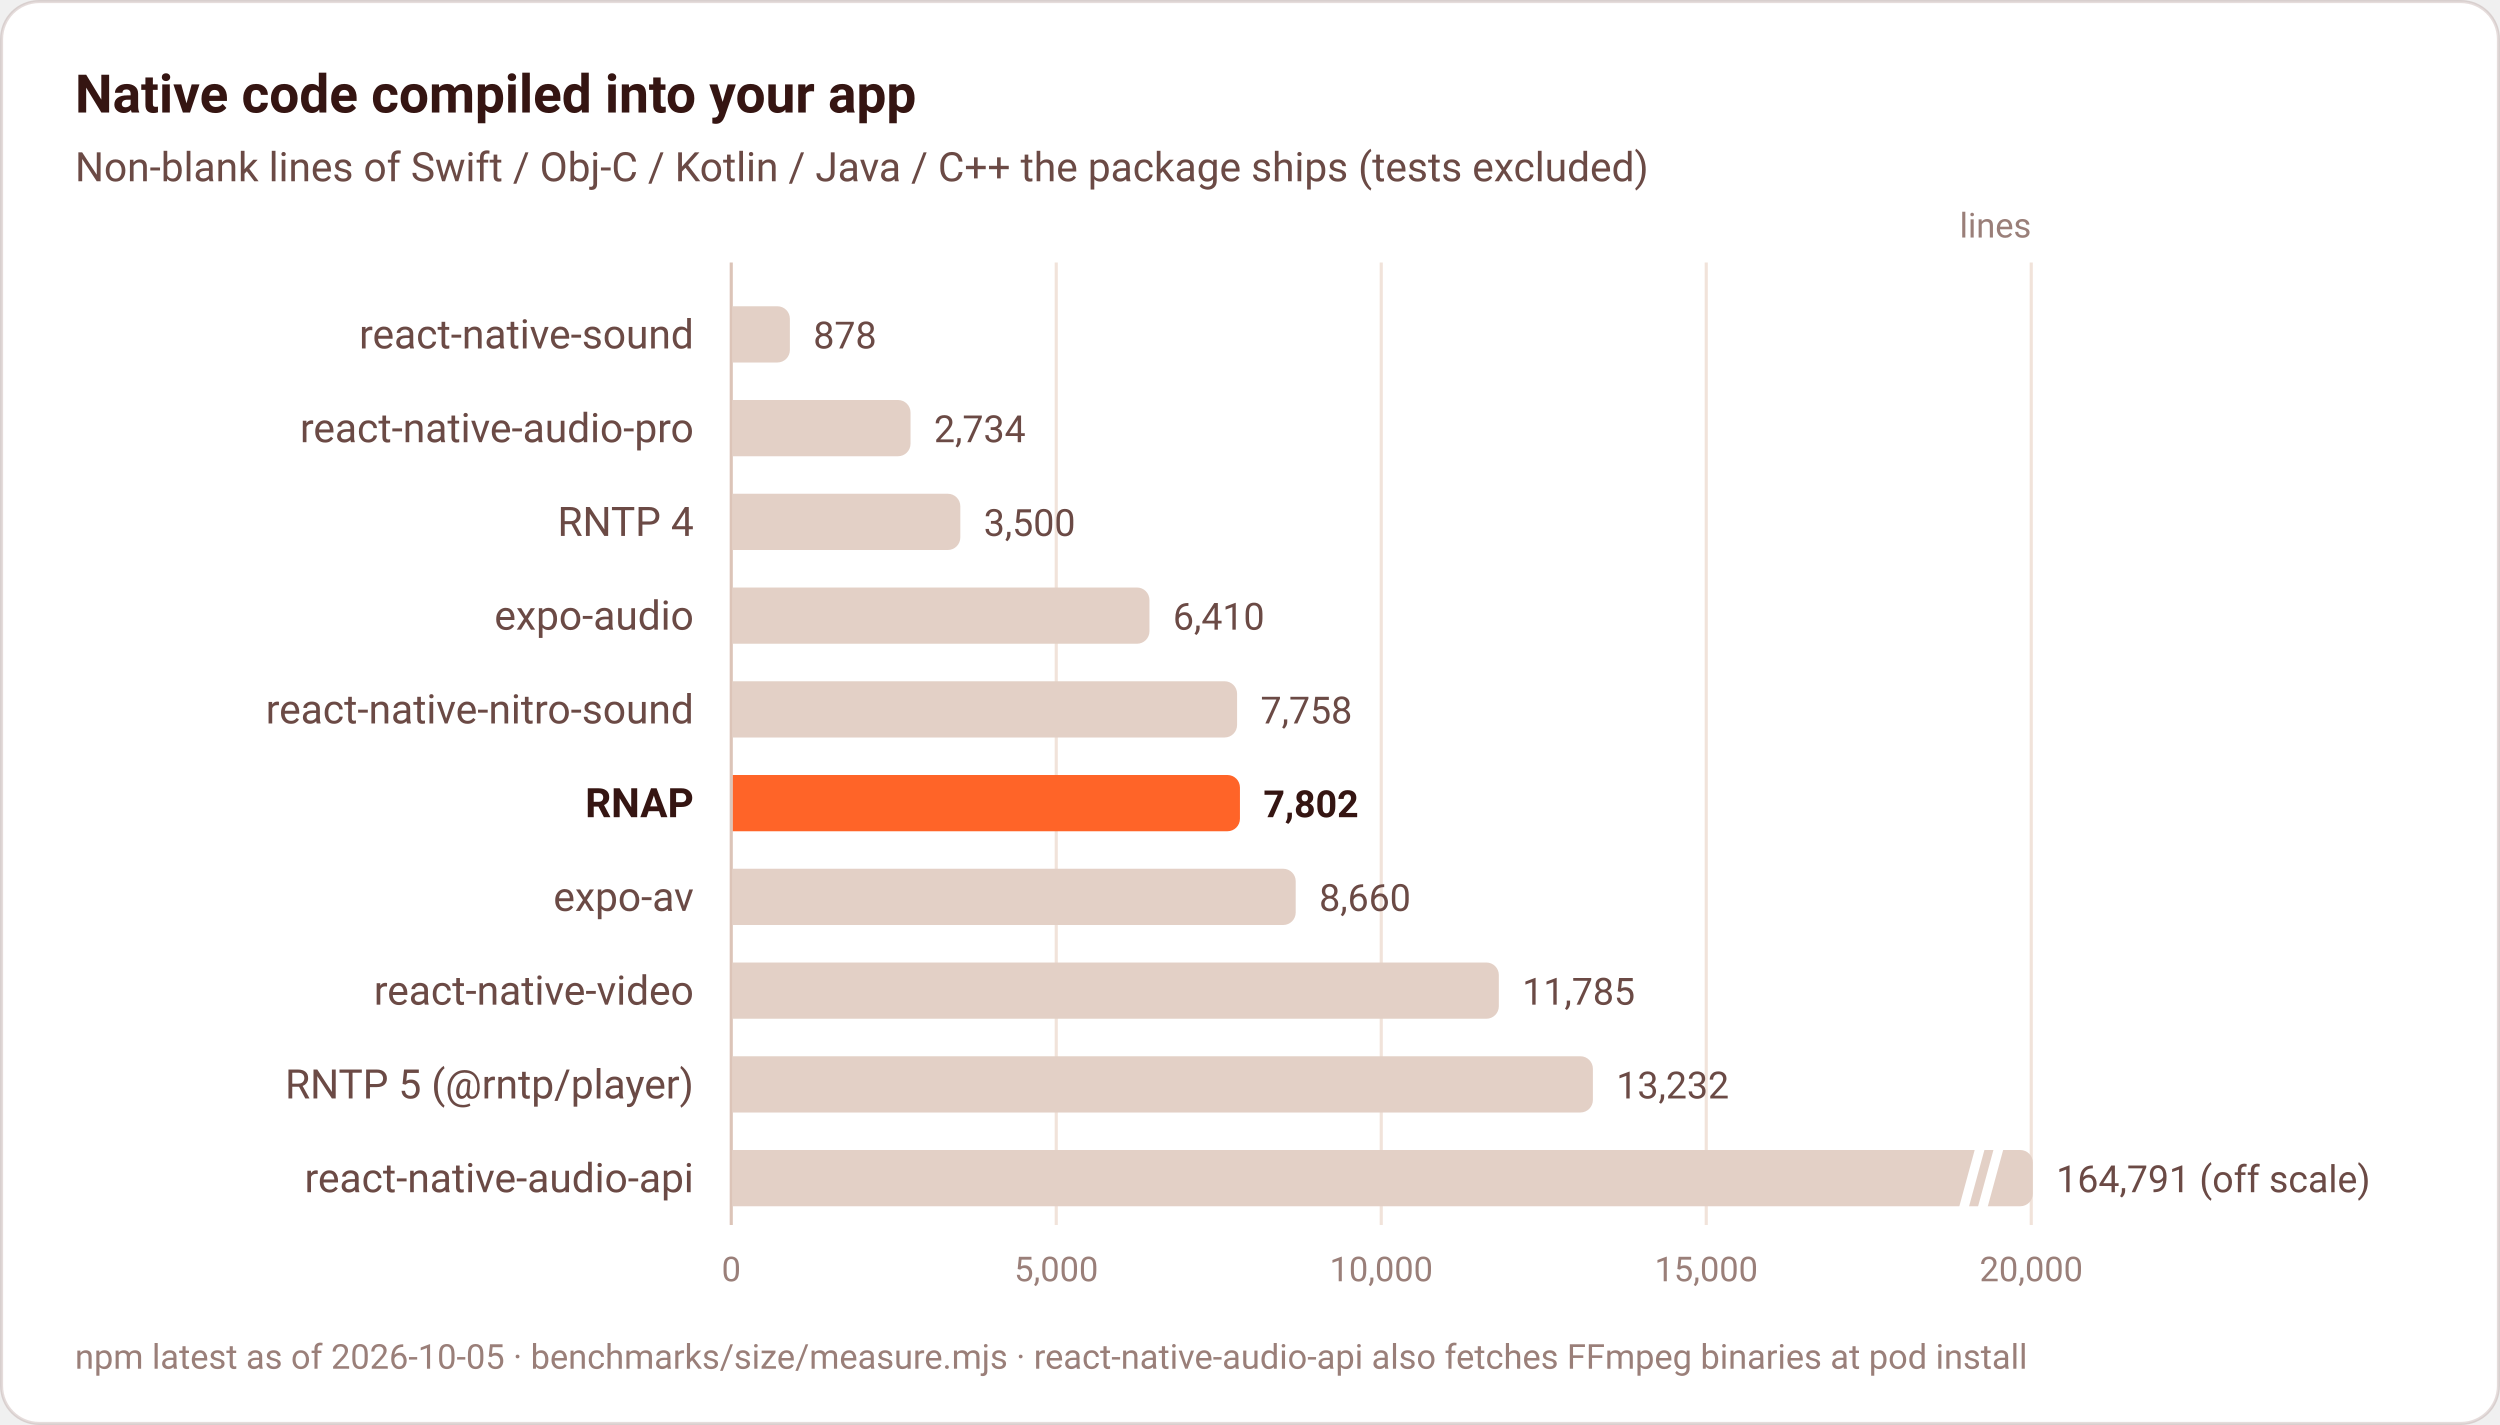
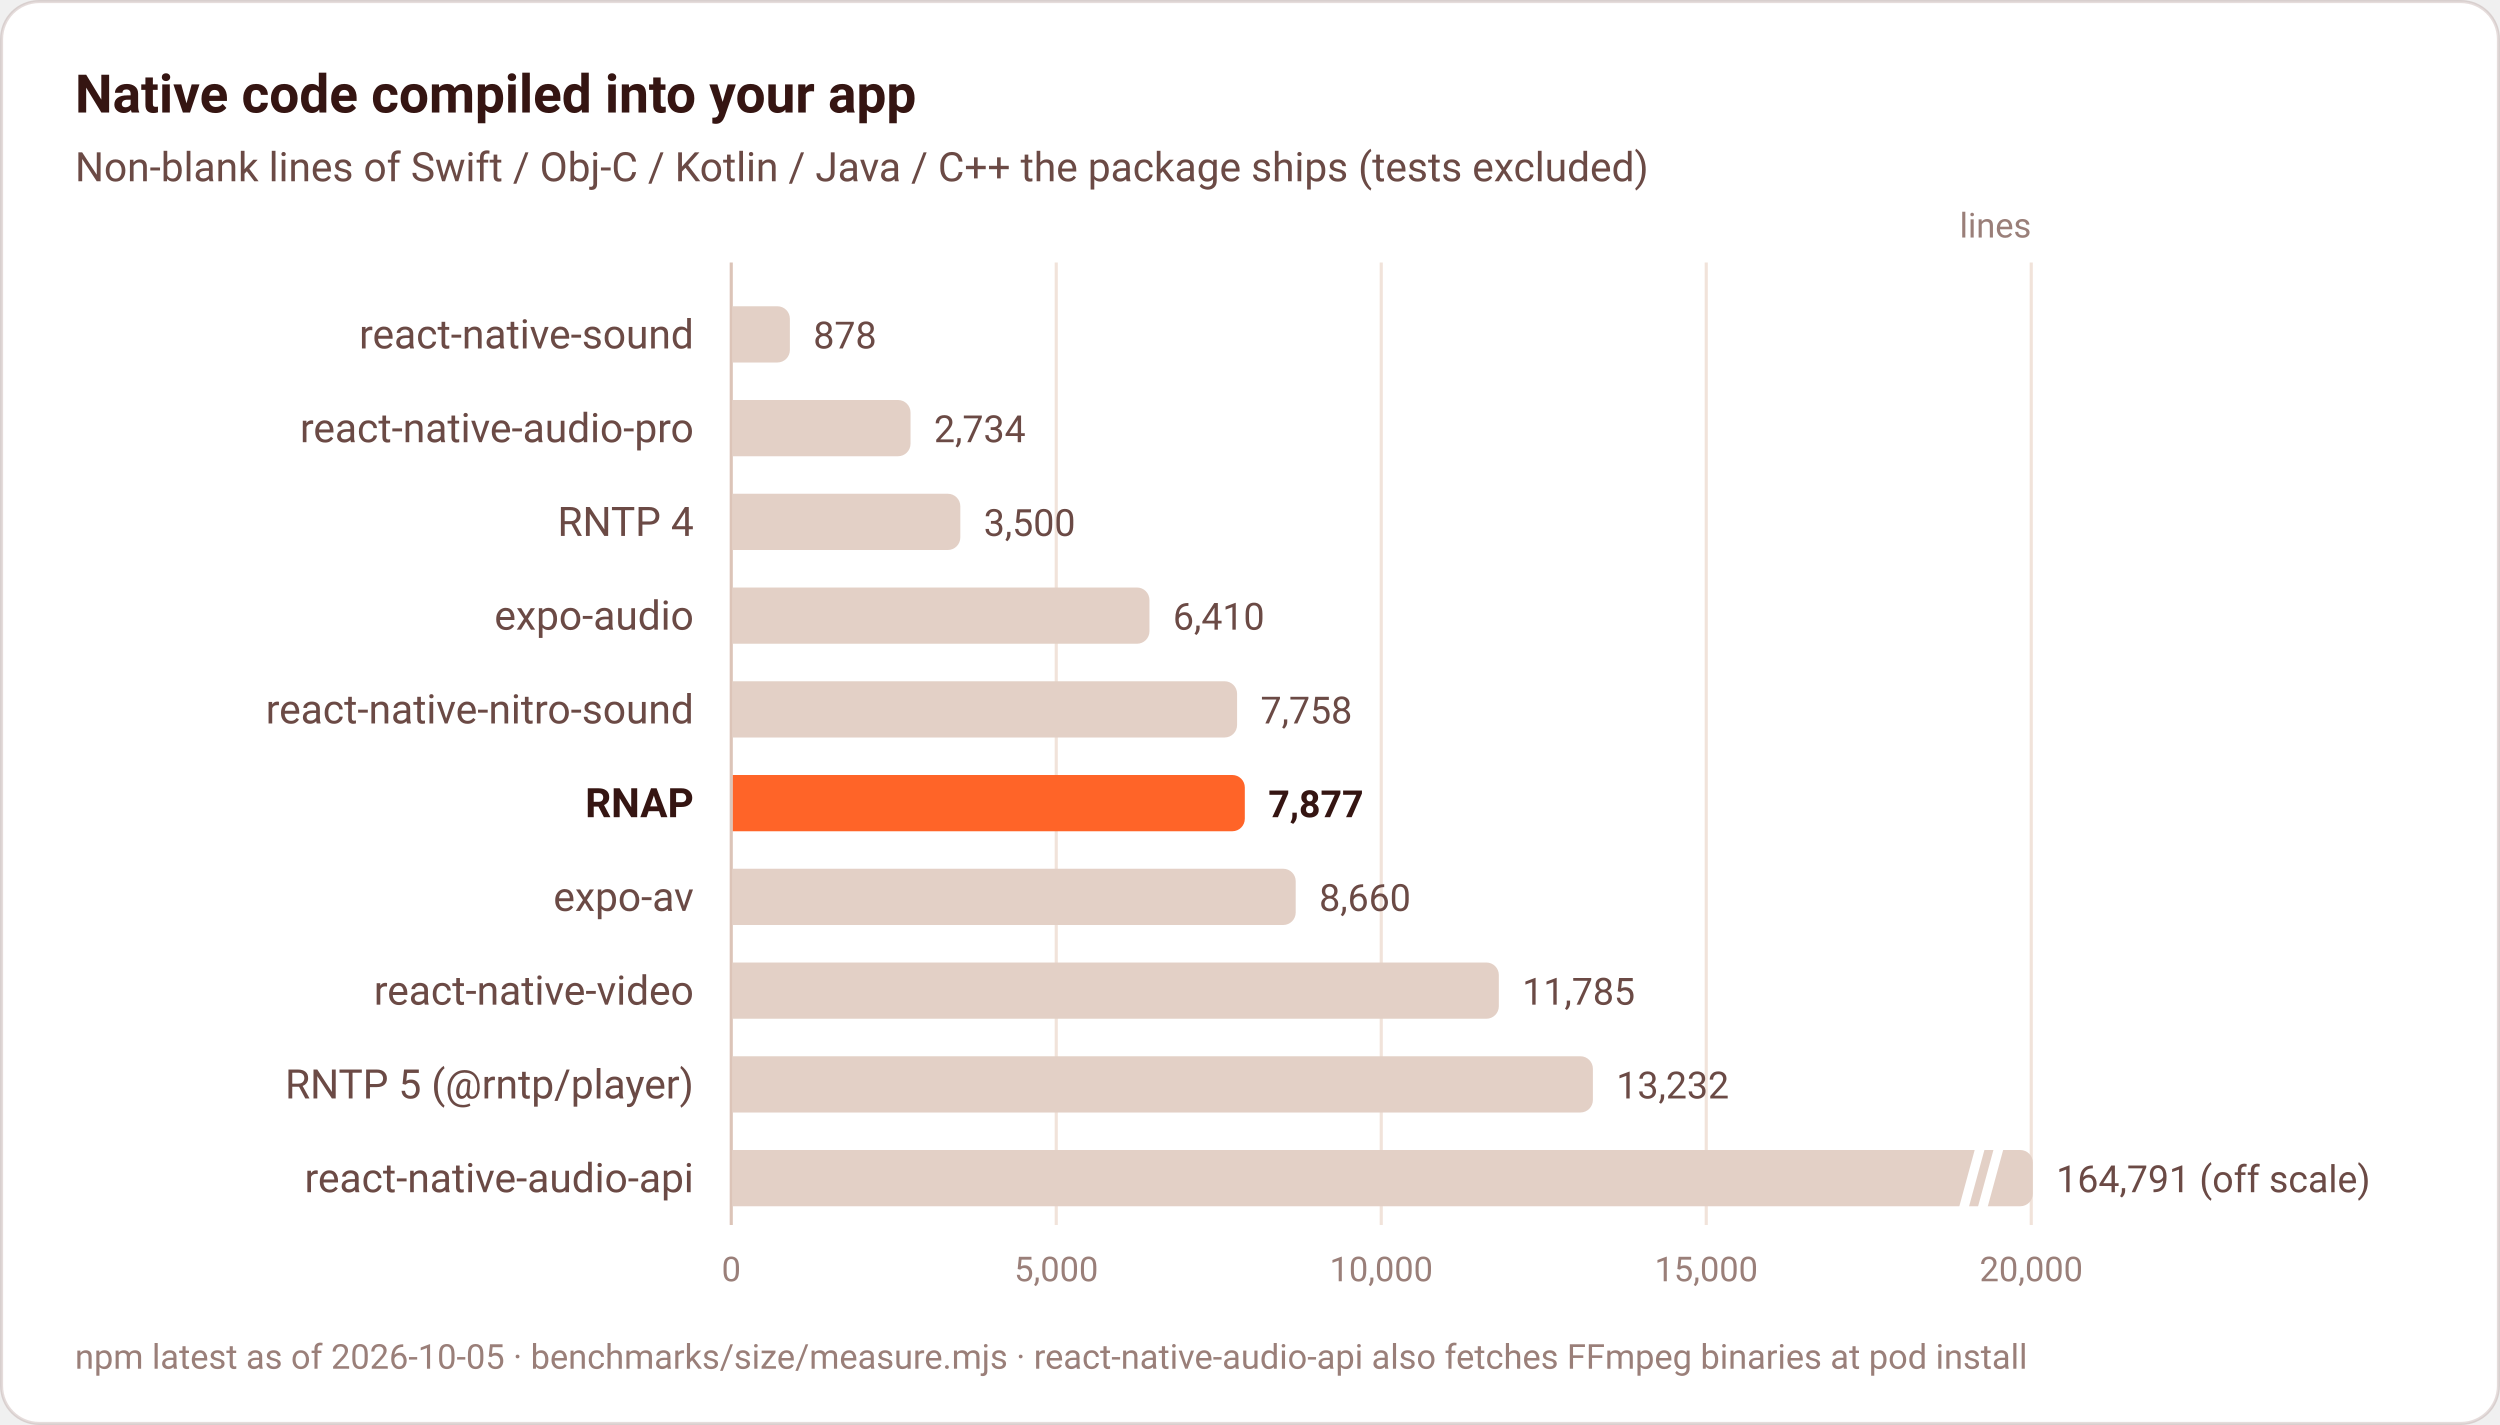
<svg xmlns="http://www.w3.org/2000/svg" width="800" height="456" viewBox="0 0 800 456" font-family="system-ui, -apple-system, &quot;Segoe UI&quot;, Roboto, sans-serif" role="img" aria-labelledby="t d">
  <rect x="0.5" y="0.5" width="799" height="455" rx="12" fill="#ffffff" stroke="rgba(91,34,28,0.16)" />
  <text x="24" y="36" font-size="17" font-weight="600" fill="#351512">Native code compiled into your app</text>
  <text x="24" y="58" font-size="13" fill="#6b4a45">Non-blank lines of Swift / Obj-C / Kotlin / Java / C++ the package ships (tests excluded)</text>
  <line x1="234" y1="84" x2="234" y2="392" stroke="#dcc4b8" stroke-width="1" />
  <text x="234" y="410" font-size="11" fill="#9a7f79" text-anchor="middle" style="font-variant-numeric:tabular-nums">0</text>
  <line x1="338" y1="84" x2="338" y2="392" stroke="#f1e3da" stroke-width="1" />
  <text x="338" y="410" font-size="11" fill="#9a7f79" text-anchor="middle" style="font-variant-numeric:tabular-nums">5,000</text>
  <line x1="442" y1="84" x2="442" y2="392" stroke="#f1e3da" stroke-width="1" />
  <text x="442" y="410" font-size="11" fill="#9a7f79" text-anchor="middle" style="font-variant-numeric:tabular-nums">10,000</text>
  <line x1="546" y1="84" x2="546" y2="392" stroke="#f1e3da" stroke-width="1" />
  <text x="546" y="410" font-size="11" fill="#9a7f79" text-anchor="middle" style="font-variant-numeric:tabular-nums">15,000</text>
  <line x1="650" y1="84" x2="650" y2="392" stroke="#f1e3da" stroke-width="1" />
  <text x="650" y="410" font-size="11" fill="#9a7f79" text-anchor="middle" style="font-variant-numeric:tabular-nums">20,000</text>
  <text x="650" y="76" font-size="11" fill="#9a7f79" text-anchor="end">lines</text>
  <text x="222" y="111.5" font-size="13" fill="#6b4a45" font-weight="400" text-anchor="end">react-native-sound</text>
  <path d="M234.5,98h14.262a4,4 0 0 1 4,4v10a4,4 0 0 1 -4,4h-14.262z" fill="#e3d0c6" />
  <text x="260.262" y="111.5" font-size="12" fill="#6b4a45" font-weight="400" style="font-variant-numeric:tabular-nums">878</text>
  <text x="222" y="141.5" font-size="13" fill="#6b4a45" font-weight="400" text-anchor="end">react-native-audio-pro</text>
  <path d="M234.5,128h52.867a4,4 0 0 1 4,4v10a4,4 0 0 1 -4,4h-52.867z" fill="#e3d0c6" />
  <text x="298.867" y="141.5" font-size="12" fill="#6b4a45" font-weight="400" style="font-variant-numeric:tabular-nums">2,734</text>
  <text x="222" y="171.5" font-size="13" fill="#6b4a45" font-weight="400" text-anchor="end">RNTP 4</text>
  <path d="M234.5,158h68.8a4,4 0 0 1 4,4v10a4,4 0 0 1 -4,4h-68.8z" fill="#e3d0c6" />
  <text x="314.8" y="171.5" font-size="12" fill="#6b4a45" font-weight="400" style="font-variant-numeric:tabular-nums">3,500</text>
  <text x="222" y="201.5" font-size="13" fill="#6b4a45" font-weight="400" text-anchor="end">expo-audio</text>
  <path d="M234.5,188h129.328a4,4 0 0 1 4,4v10a4,4 0 0 1 -4,4h-129.328z" fill="#e3d0c6" />
  <text x="375.328" y="201.5" font-size="12" fill="#6b4a45" font-weight="400" style="font-variant-numeric:tabular-nums">6,410</text>
  <text x="222" y="231.5" font-size="13" fill="#6b4a45" font-weight="400" text-anchor="end">react-native-nitro-sound</text>
  <path d="M234.5,218h157.366a4,4 0 0 1 4,4v10a4,4 0 0 1 -4,4h-157.366z" fill="#e3d0c6" />
  <text x="403.366" y="231.5" font-size="12" fill="#6b4a45" font-weight="400" style="font-variant-numeric:tabular-nums">7,758</text>
  <text x="222" y="261.5" font-size="13" fill="#351512" font-weight="600" text-anchor="end">RNAP</text>
-   <path d="M234.5,248h158.282a4,4 0 0 1 4,4v10a4,4 0 0 1 -4,4h-158.282z" fill="#ff6428" />
-   <text x="404.282" y="261.5" font-size="12" fill="#351512" font-weight="600" style="font-variant-numeric:tabular-nums">7,802</text>
+   <path d="M234.5,248h159.842a4,4 0 0 1 4,4v10a4,4 0 0 1 -4,4h-159.842z" fill="#ff6428" />
+   <text x="405.842" y="261.5" font-size="12" fill="#351512" font-weight="600" style="font-variant-numeric:tabular-nums">7,877</text>
  <text x="222" y="291.5" font-size="13" fill="#6b4a45" font-weight="400" text-anchor="end">expo-av</text>
  <path d="M234.5,278h176.128a4,4 0 0 1 4,4v10a4,4 0 0 1 -4,4h-176.128z" fill="#e3d0c6" />
  <text x="422.128" y="291.5" font-size="12" fill="#6b4a45" font-weight="400" style="font-variant-numeric:tabular-nums">8,660</text>
  <text x="222" y="321.5" font-size="13" fill="#6b4a45" font-weight="400" text-anchor="end">react-native-video</text>
  <path d="M234.5,308h241.128a4,4 0 0 1 4,4v10a4,4 0 0 1 -4,4h-241.128z" fill="#e3d0c6" />
  <text x="487.128" y="321.5" font-size="12" fill="#6b4a45" font-weight="400" style="font-variant-numeric:tabular-nums">11,785</text>
  <text x="222" y="351.5" font-size="13" fill="#6b4a45" font-weight="400" text-anchor="end">RNTP 5 (@rntp/player)</text>
  <path d="M234.5,338h271.226a4,4 0 0 1 4,4v10a4,4 0 0 1 -4,4h-271.226z" fill="#e3d0c6" />
  <text x="517.226" y="351.5" font-size="12" fill="#6b4a45" font-weight="400" style="font-variant-numeric:tabular-nums">13,232</text>
  <text x="222" y="381.5" font-size="13" fill="#6b4a45" font-weight="400" text-anchor="end">react-native-audio-api</text>
  <path d="M234.5,368h412a4,4 0 0 1 4,4v10a4,4 0 0 1 -4,4h-412z" fill="#e3d0c6" />
  <path d="M628,388l6,-22M634,388l6,-22" stroke="#ffffff" stroke-width="3" />
  <text x="658" y="381.5" font-size="12" fill="#6b4a45" font-weight="400" style="font-variant-numeric:tabular-nums">164,791 (off scale)</text>
  <text x="24" y="438" font-size="11" fill="#9a7f79">npm latest as of 2026-10-05 · benchmarks/size/measure.mjs · react-native-audio-api also fetches FFmpeg binaries at pod install</text>
</svg>
